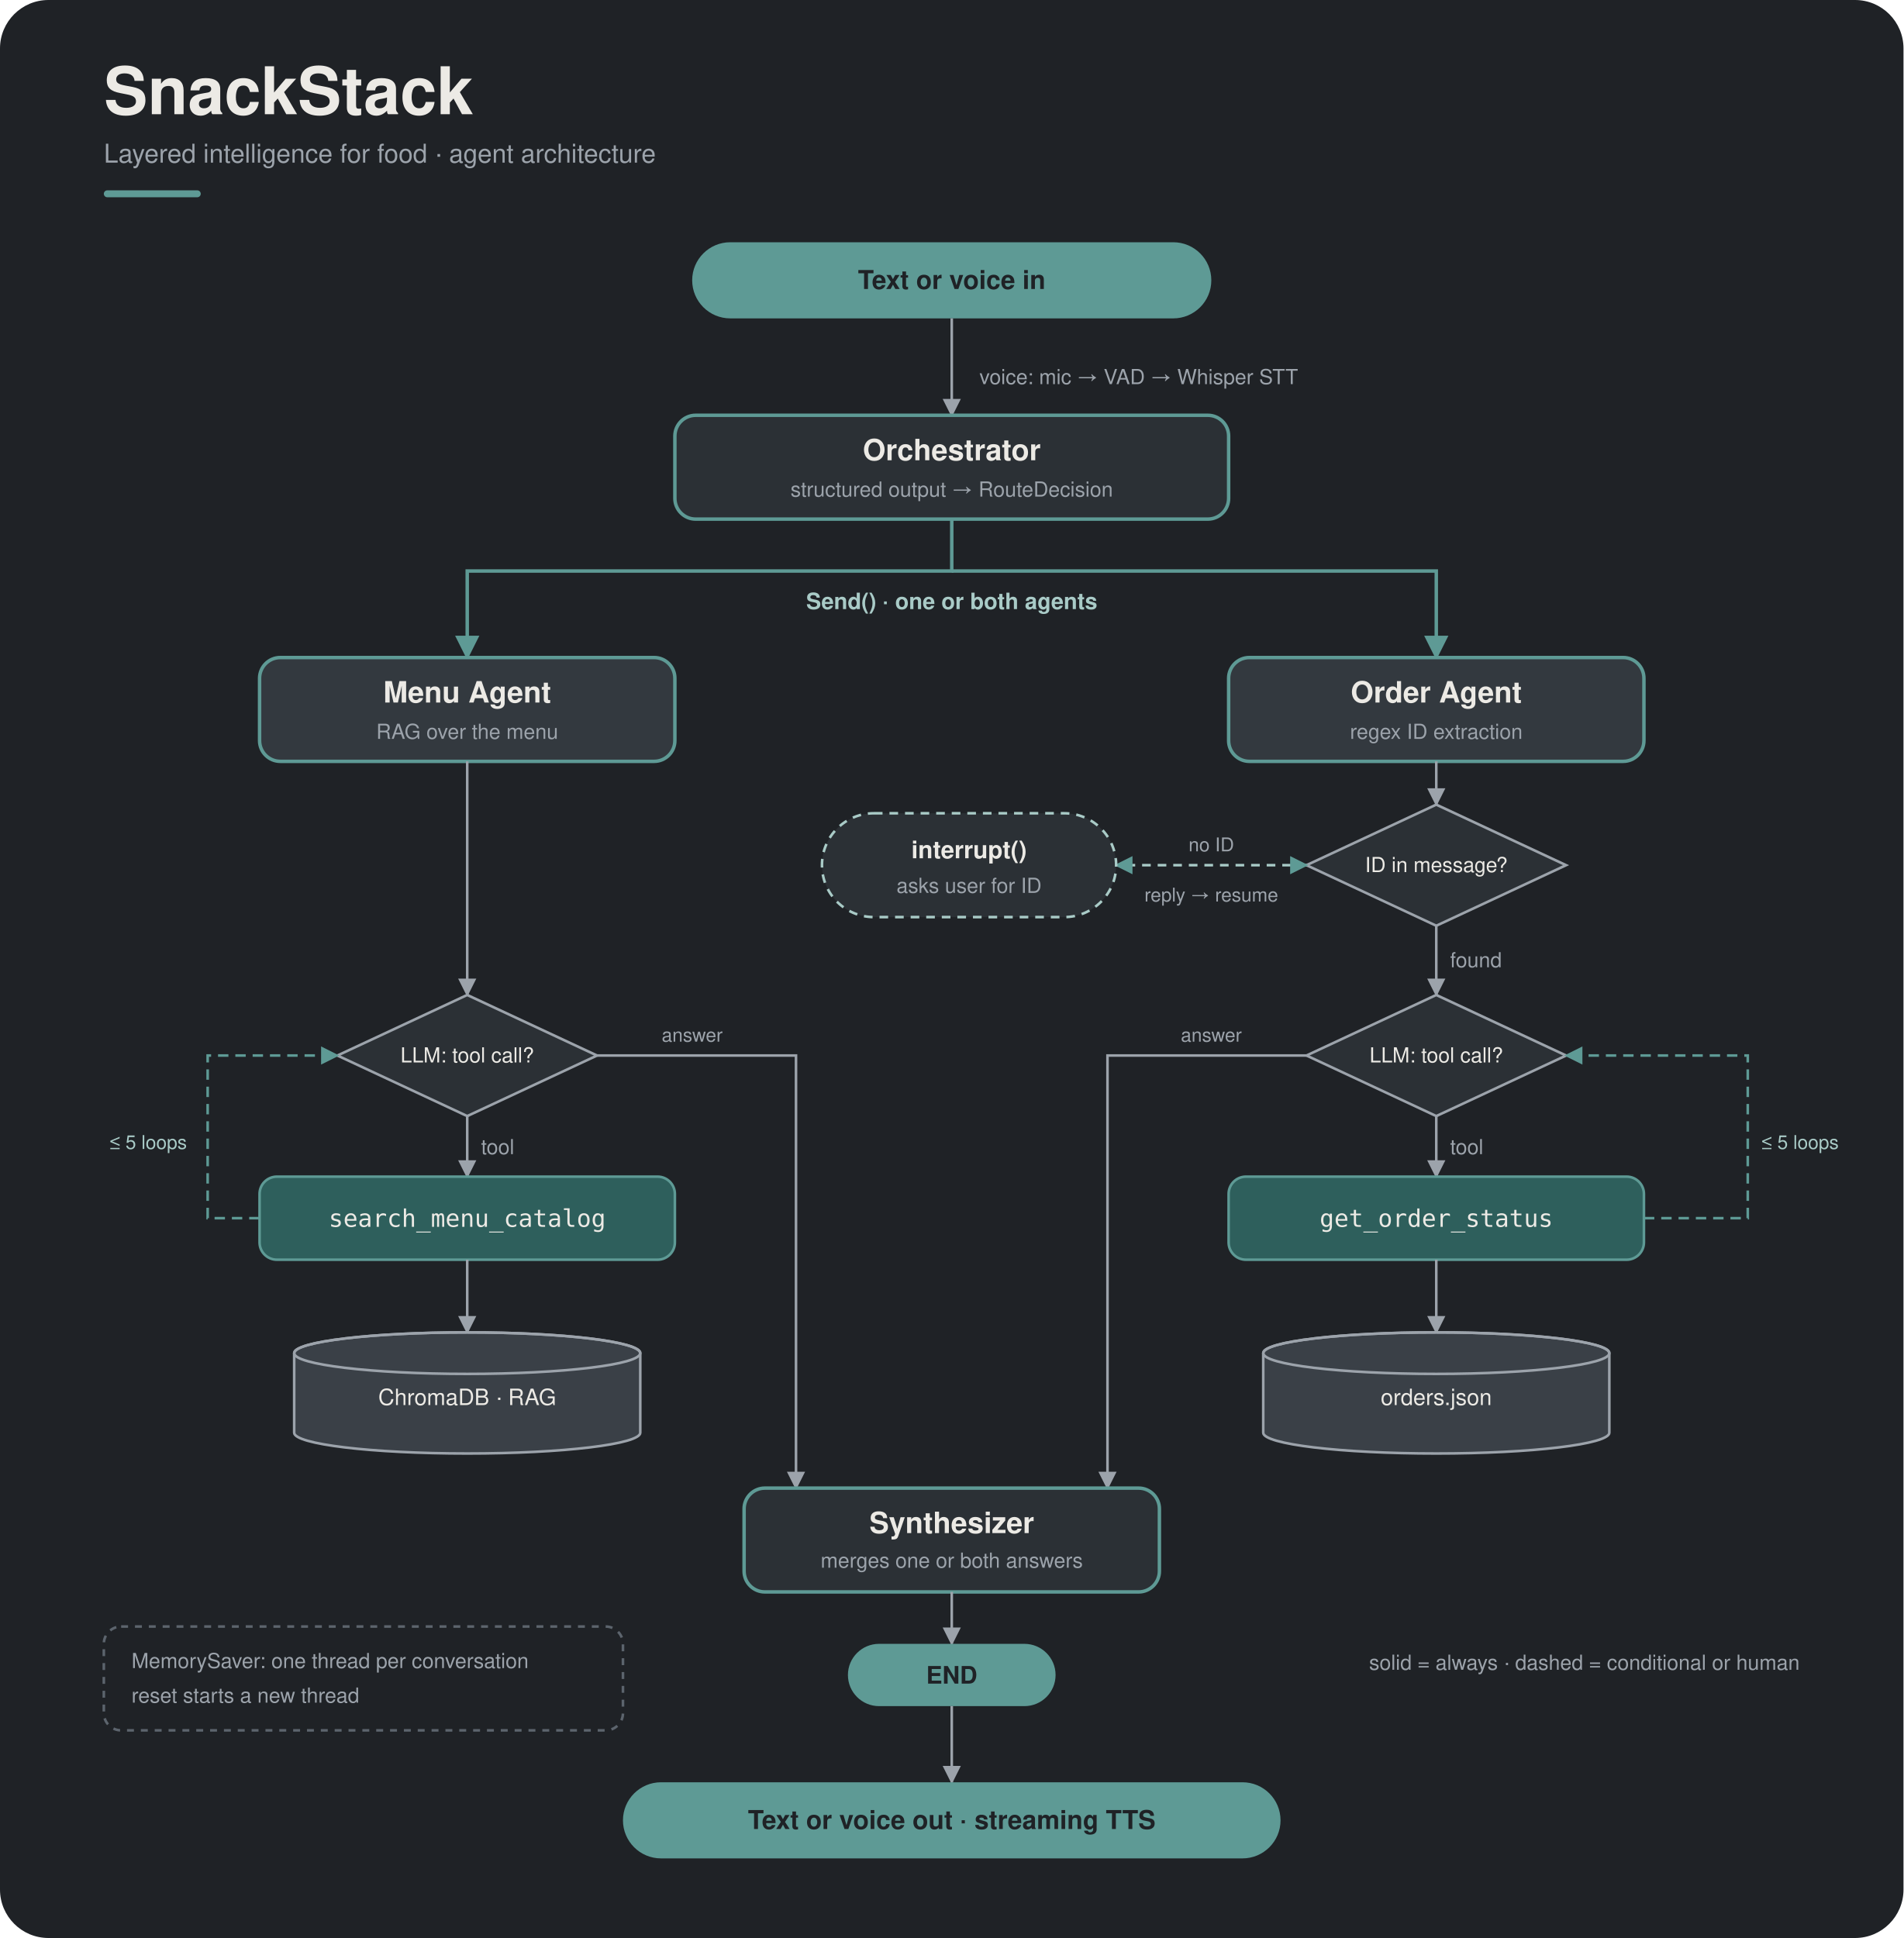
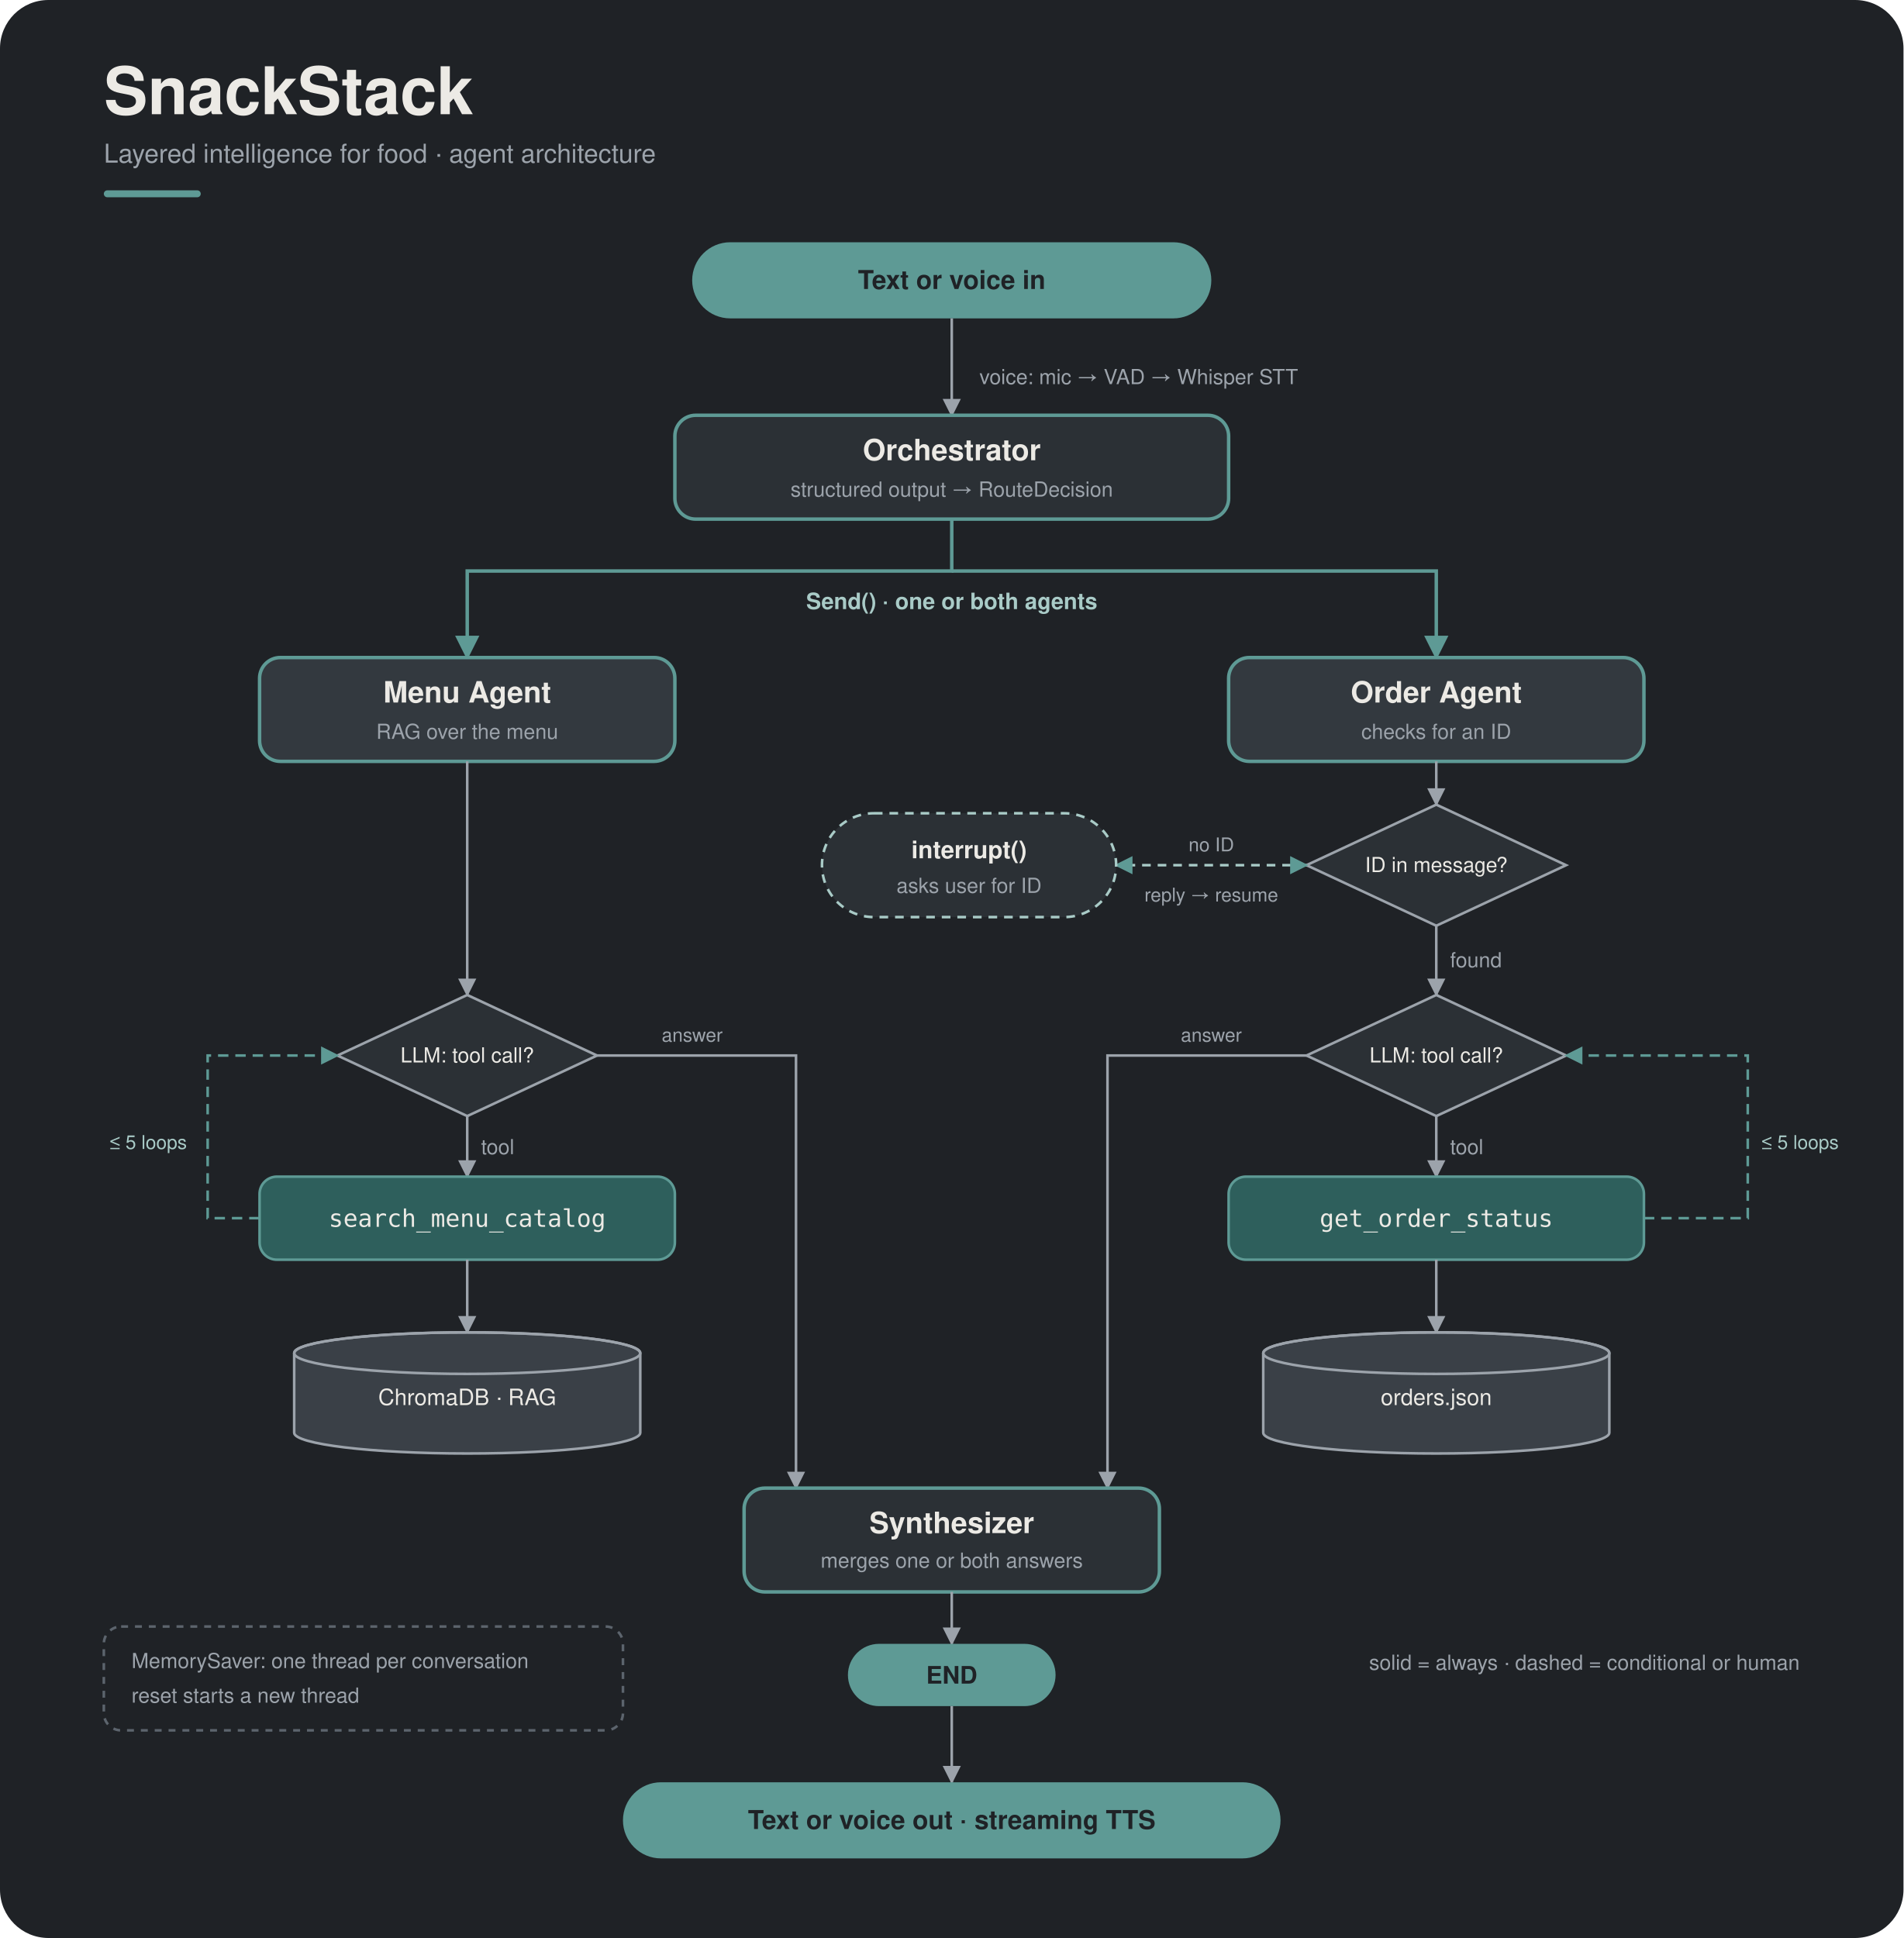
<svg xmlns="http://www.w3.org/2000/svg" width="1100" height="1120" viewBox="0 0 1100 1120" role="img" aria-labelledby="title desc">
  <defs>
    <marker id="arrow" viewBox="0 0 10 10" refX="9" refY="5" markerWidth="7" markerHeight="7" orient="auto-start-reverse">
      <path d="M0 0 L10 5 L0 10 z" fill="#9CA3AB" />
    </marker>
    <marker id="arrow-teal" viewBox="0 0 10 10" refX="9" refY="5" markerWidth="7" markerHeight="7" orient="auto-start-reverse">
      <path d="M0 0 L10 5 L0 10 z" fill="#5E9A95" />
    </marker>
  </defs>
  <rect width="1100" height="1120" rx="28" fill="#1F2226" />
  <g font-family="Segoe UI, Helvetica, Arial, sans-serif">
    <text x="60" y="66" font-size="38" font-weight="700" fill="#ECEAE5">SnackStack</text>
    <text x="60" y="94" font-size="15" fill="#9CA3AB">Layered intelligence for food · agent architecture</text>
    <rect x="60" y="110" width="56" height="4" rx="2" fill="#5E9A95" />
    <rect x="400" y="140" width="300" height="44" rx="22" fill="#5E9A95" />
    <text x="550" y="167" font-size="15" font-weight="600" fill="#1F2226" text-anchor="middle">Text or voice in</text>
    <path d="M550 184 V240" fill="none" stroke="#9CA3AB" stroke-width="1.5" marker-end="url(#arrow)" />
    <text x="566" y="222" font-size="12" fill="#9CA3AB">voice: mic → VAD → Whisper STT</text>
    <rect x="390" y="240" width="320" height="60" rx="12" fill="#2B3035" stroke="#5E9A95" stroke-width="2" />
    <text x="550" y="266" font-size="17" font-weight="700" fill="#ECEAE5" text-anchor="middle">Orchestrator</text>
    <text x="550" y="287" font-size="12" fill="#9CA3AB" text-anchor="middle">structured output → RouteDecision</text>
    <path d="M550 300 V330 H270 V380" fill="none" stroke="#5E9A95" stroke-width="2" marker-end="url(#arrow-teal)" />
    <path d="M550 330 H830 V380" fill="none" stroke="#5E9A95" stroke-width="2" marker-end="url(#arrow-teal)" />
    <text x="550" y="352" font-size="13" font-weight="600" fill="#A9CBC7" text-anchor="middle">Send() · one or both agents</text>
    <rect x="150" y="380" width="240" height="60" rx="12" fill="#33393F" stroke="#5E9A95" stroke-width="2" />
    <text x="270" y="406" font-size="17" font-weight="700" fill="#ECEAE5" text-anchor="middle">Menu Agent</text>
    <text x="270" y="427" font-size="12" fill="#9CA3AB" text-anchor="middle">RAG over the menu</text>
    <path d="M270 440 V575" fill="none" stroke="#9CA3AB" stroke-width="1.5" marker-end="url(#arrow)" />
    <polygon points="270,575 345,610 270,645 195,610" fill="#2B3035" stroke="#9CA3AB" stroke-width="1.5" />
    <text x="270" y="614" font-size="12" fill="#ECEAE5" text-anchor="middle">LLM: tool call?</text>
    <path d="M270 645 V680" fill="none" stroke="#9CA3AB" stroke-width="1.5" marker-end="url(#arrow)" />
    <text x="278" y="667" font-size="12" fill="#9CA3AB">tool</text>
    <rect x="150" y="680" width="240" height="48" rx="10" fill="#2E5F5C" stroke="#5E9A95" stroke-width="1.5" />
    <text x="270" y="709" font-size="14" font-family="Consolas, Menlo, monospace" fill="#ECEAE5" text-anchor="middle">search_menu_catalog</text>
    <path d="M150 704 H120 V610 H195" fill="none" stroke="#5E9A95" stroke-width="1.5" stroke-dasharray="6 4" marker-end="url(#arrow-teal)" />
    <text x="108" y="664" font-size="11" fill="#A9CBC7" text-anchor="end">≤ 5 loops</text>
    <path d="M270 728 V770" fill="none" stroke="#9CA3AB" stroke-width="1.5" marker-end="url(#arrow)" />
    <path d="M170 782 A100 12 0 0 1 370 782 V828 A100 12 0 0 1 170 828 Z" fill="#3A4047" stroke="#9CA3AB" stroke-width="1.5" />
    <ellipse cx="270" cy="782" rx="100" ry="12" fill="none" stroke="#9CA3AB" stroke-width="1.5" />
    <text x="270" y="812" font-size="13" fill="#ECEAE5" text-anchor="middle">ChromaDB · RAG</text>
    <rect x="710" y="380" width="240" height="60" rx="12" fill="#33393F" stroke="#5E9A95" stroke-width="2" />
    <text x="830" y="406" font-size="17" font-weight="700" fill="#ECEAE5" text-anchor="middle">Order Agent</text>
-     <text x="830" y="427" font-size="12" fill="#9CA3AB" text-anchor="middle">regex ID extraction</text>
+     <text x="830" y="427" font-size="12" fill="#9CA3AB" text-anchor="middle">checks for an ID</text>
    <path d="M830 440 V465" fill="none" stroke="#9CA3AB" stroke-width="1.5" marker-end="url(#arrow)" />
    <polygon points="830,465 905,500 830,535 755,500" fill="#2B3035" stroke="#9CA3AB" stroke-width="1.5" />
    <text x="830" y="504" font-size="12" fill="#ECEAE5" text-anchor="middle">ID in message?</text>
    <path d="M830 535 V575" fill="none" stroke="#9CA3AB" stroke-width="1.5" marker-end="url(#arrow)" />
    <text x="838" y="559" font-size="12" fill="#9CA3AB">found</text>
    <polygon points="830,575 905,610 830,645 755,610" fill="#2B3035" stroke="#9CA3AB" stroke-width="1.5" />
    <text x="830" y="614" font-size="12" fill="#ECEAE5" text-anchor="middle">LLM: tool call?</text>
    <path d="M830 645 V680" fill="none" stroke="#9CA3AB" stroke-width="1.5" marker-end="url(#arrow)" />
    <text x="838" y="667" font-size="12" fill="#9CA3AB">tool</text>
    <rect x="710" y="680" width="240" height="48" rx="10" fill="#2E5F5C" stroke="#5E9A95" stroke-width="1.5" />
    <text x="830" y="709" font-size="14" font-family="Consolas, Menlo, monospace" fill="#ECEAE5" text-anchor="middle">get_order_status</text>
    <path d="M950 704 H1010 V610 H905" fill="none" stroke="#5E9A95" stroke-width="1.5" stroke-dasharray="6 4" marker-end="url(#arrow-teal)" />
    <text x="1018" y="664" font-size="11" fill="#A9CBC7">≤ 5 loops</text>
    <path d="M830 728 V770" fill="none" stroke="#9CA3AB" stroke-width="1.5" marker-end="url(#arrow)" />
    <path d="M730 782 A100 12 0 0 1 930 782 V828 A100 12 0 0 1 730 828 Z" fill="#3A4047" stroke="#9CA3AB" stroke-width="1.5" />
    <ellipse cx="830" cy="782" rx="100" ry="12" fill="none" stroke="#9CA3AB" stroke-width="1.5" />
    <text x="830" y="812" font-size="13" fill="#ECEAE5" text-anchor="middle">orders.json</text>
    <path d="M755 500 H645" fill="none" stroke="#A9CBC7" stroke-width="1.5" stroke-dasharray="5 4" marker-start="url(#arrow-teal)" marker-end="url(#arrow-teal)" />
    <text x="700" y="492" font-size="11" fill="#9CA3AB" text-anchor="middle">no ID</text>
    <text x="700" y="521" font-size="11" fill="#9CA3AB" text-anchor="middle">reply → resume</text>
    <rect x="475" y="470" width="170" height="60" rx="30" fill="#2B3035" stroke="#A9CBC7" stroke-width="1.5" stroke-dasharray="5 4" />
    <text x="560" y="496" font-size="14" font-weight="700" fill="#ECEAE5" text-anchor="middle">interrupt()</text>
    <text x="560" y="516" font-size="12" fill="#9CA3AB" text-anchor="middle">asks user for ID</text>
    <path d="M345 610 H460 V860" fill="none" stroke="#9CA3AB" stroke-width="1.5" marker-end="url(#arrow)" />
    <text x="400" y="602" font-size="11" fill="#9CA3AB" text-anchor="middle">answer</text>
    <path d="M755 610 H640 V860" fill="none" stroke="#9CA3AB" stroke-width="1.5" marker-end="url(#arrow)" />
    <text x="700" y="602" font-size="11" fill="#9CA3AB" text-anchor="middle">answer</text>
    <rect x="430" y="860" width="240" height="60" rx="12" fill="#2B3035" stroke="#5E9A95" stroke-width="2" />
    <text x="550" y="886" font-size="17" font-weight="700" fill="#ECEAE5" text-anchor="middle">Synthesizer</text>
    <text x="550" y="906" font-size="12" fill="#9CA3AB" text-anchor="middle">merges one or both answers</text>
    <path d="M550 920 V950" fill="none" stroke="#9CA3AB" stroke-width="1.5" marker-end="url(#arrow)" />
    <rect x="490" y="950" width="120" height="36" rx="18" fill="#5E9A95" />
    <text x="550" y="973" font-size="14" font-weight="700" fill="#1F2226" text-anchor="middle">END</text>
    <path d="M550 986 V1030" fill="none" stroke="#9CA3AB" stroke-width="1.5" marker-end="url(#arrow)" />
    <rect x="360" y="1030" width="380" height="44" rx="22" fill="#5E9A95" />
    <text x="550" y="1057" font-size="15" font-weight="600" fill="#1F2226" text-anchor="middle">Text or voice out · streaming TTS</text>
    <rect x="60" y="940" width="300" height="60" rx="10" fill="none" stroke="#5C646D" stroke-width="1.5" stroke-dasharray="4 4" />
    <text x="76" y="964" font-size="12" fill="#9CA3AB">MemorySaver: one thread per conversation</text>
    <text x="76" y="984" font-size="12" fill="#9CA3AB">reset starts a new thread</text>
    <text x="1040" y="965" font-size="12" fill="#9CA3AB" text-anchor="end">solid = always · dashed = conditional or human</text>
  </g>
</svg>
